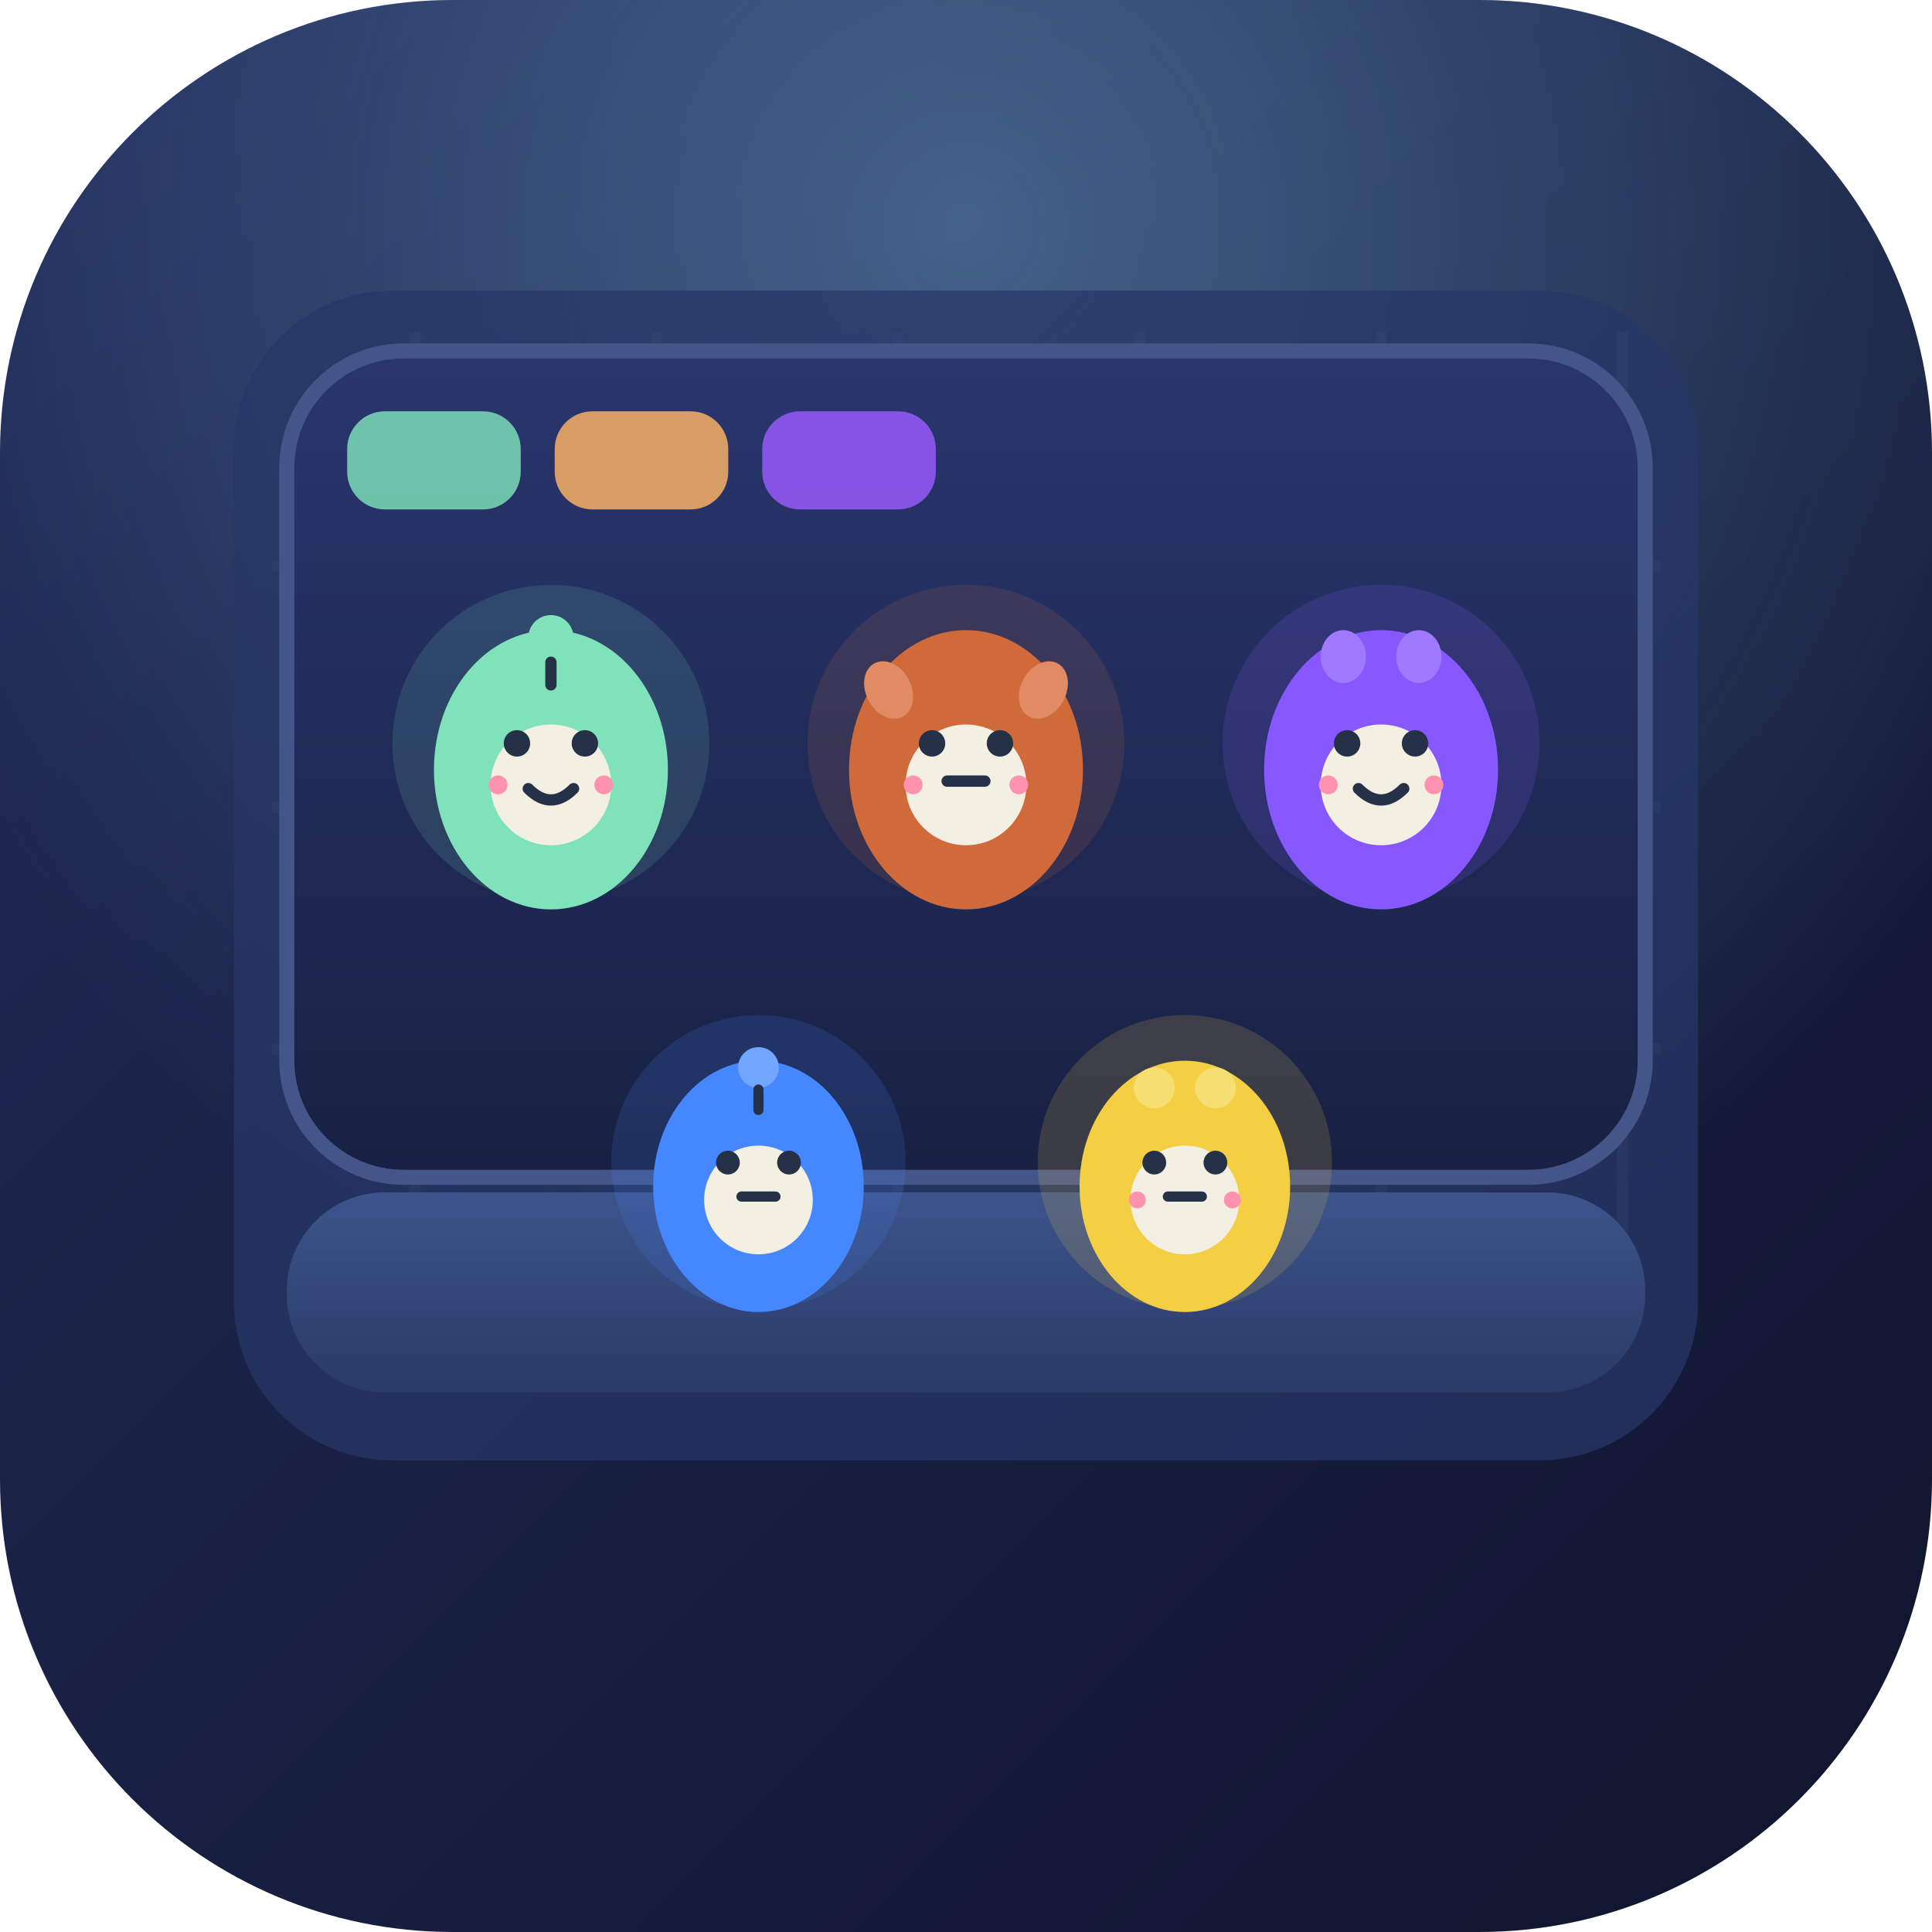
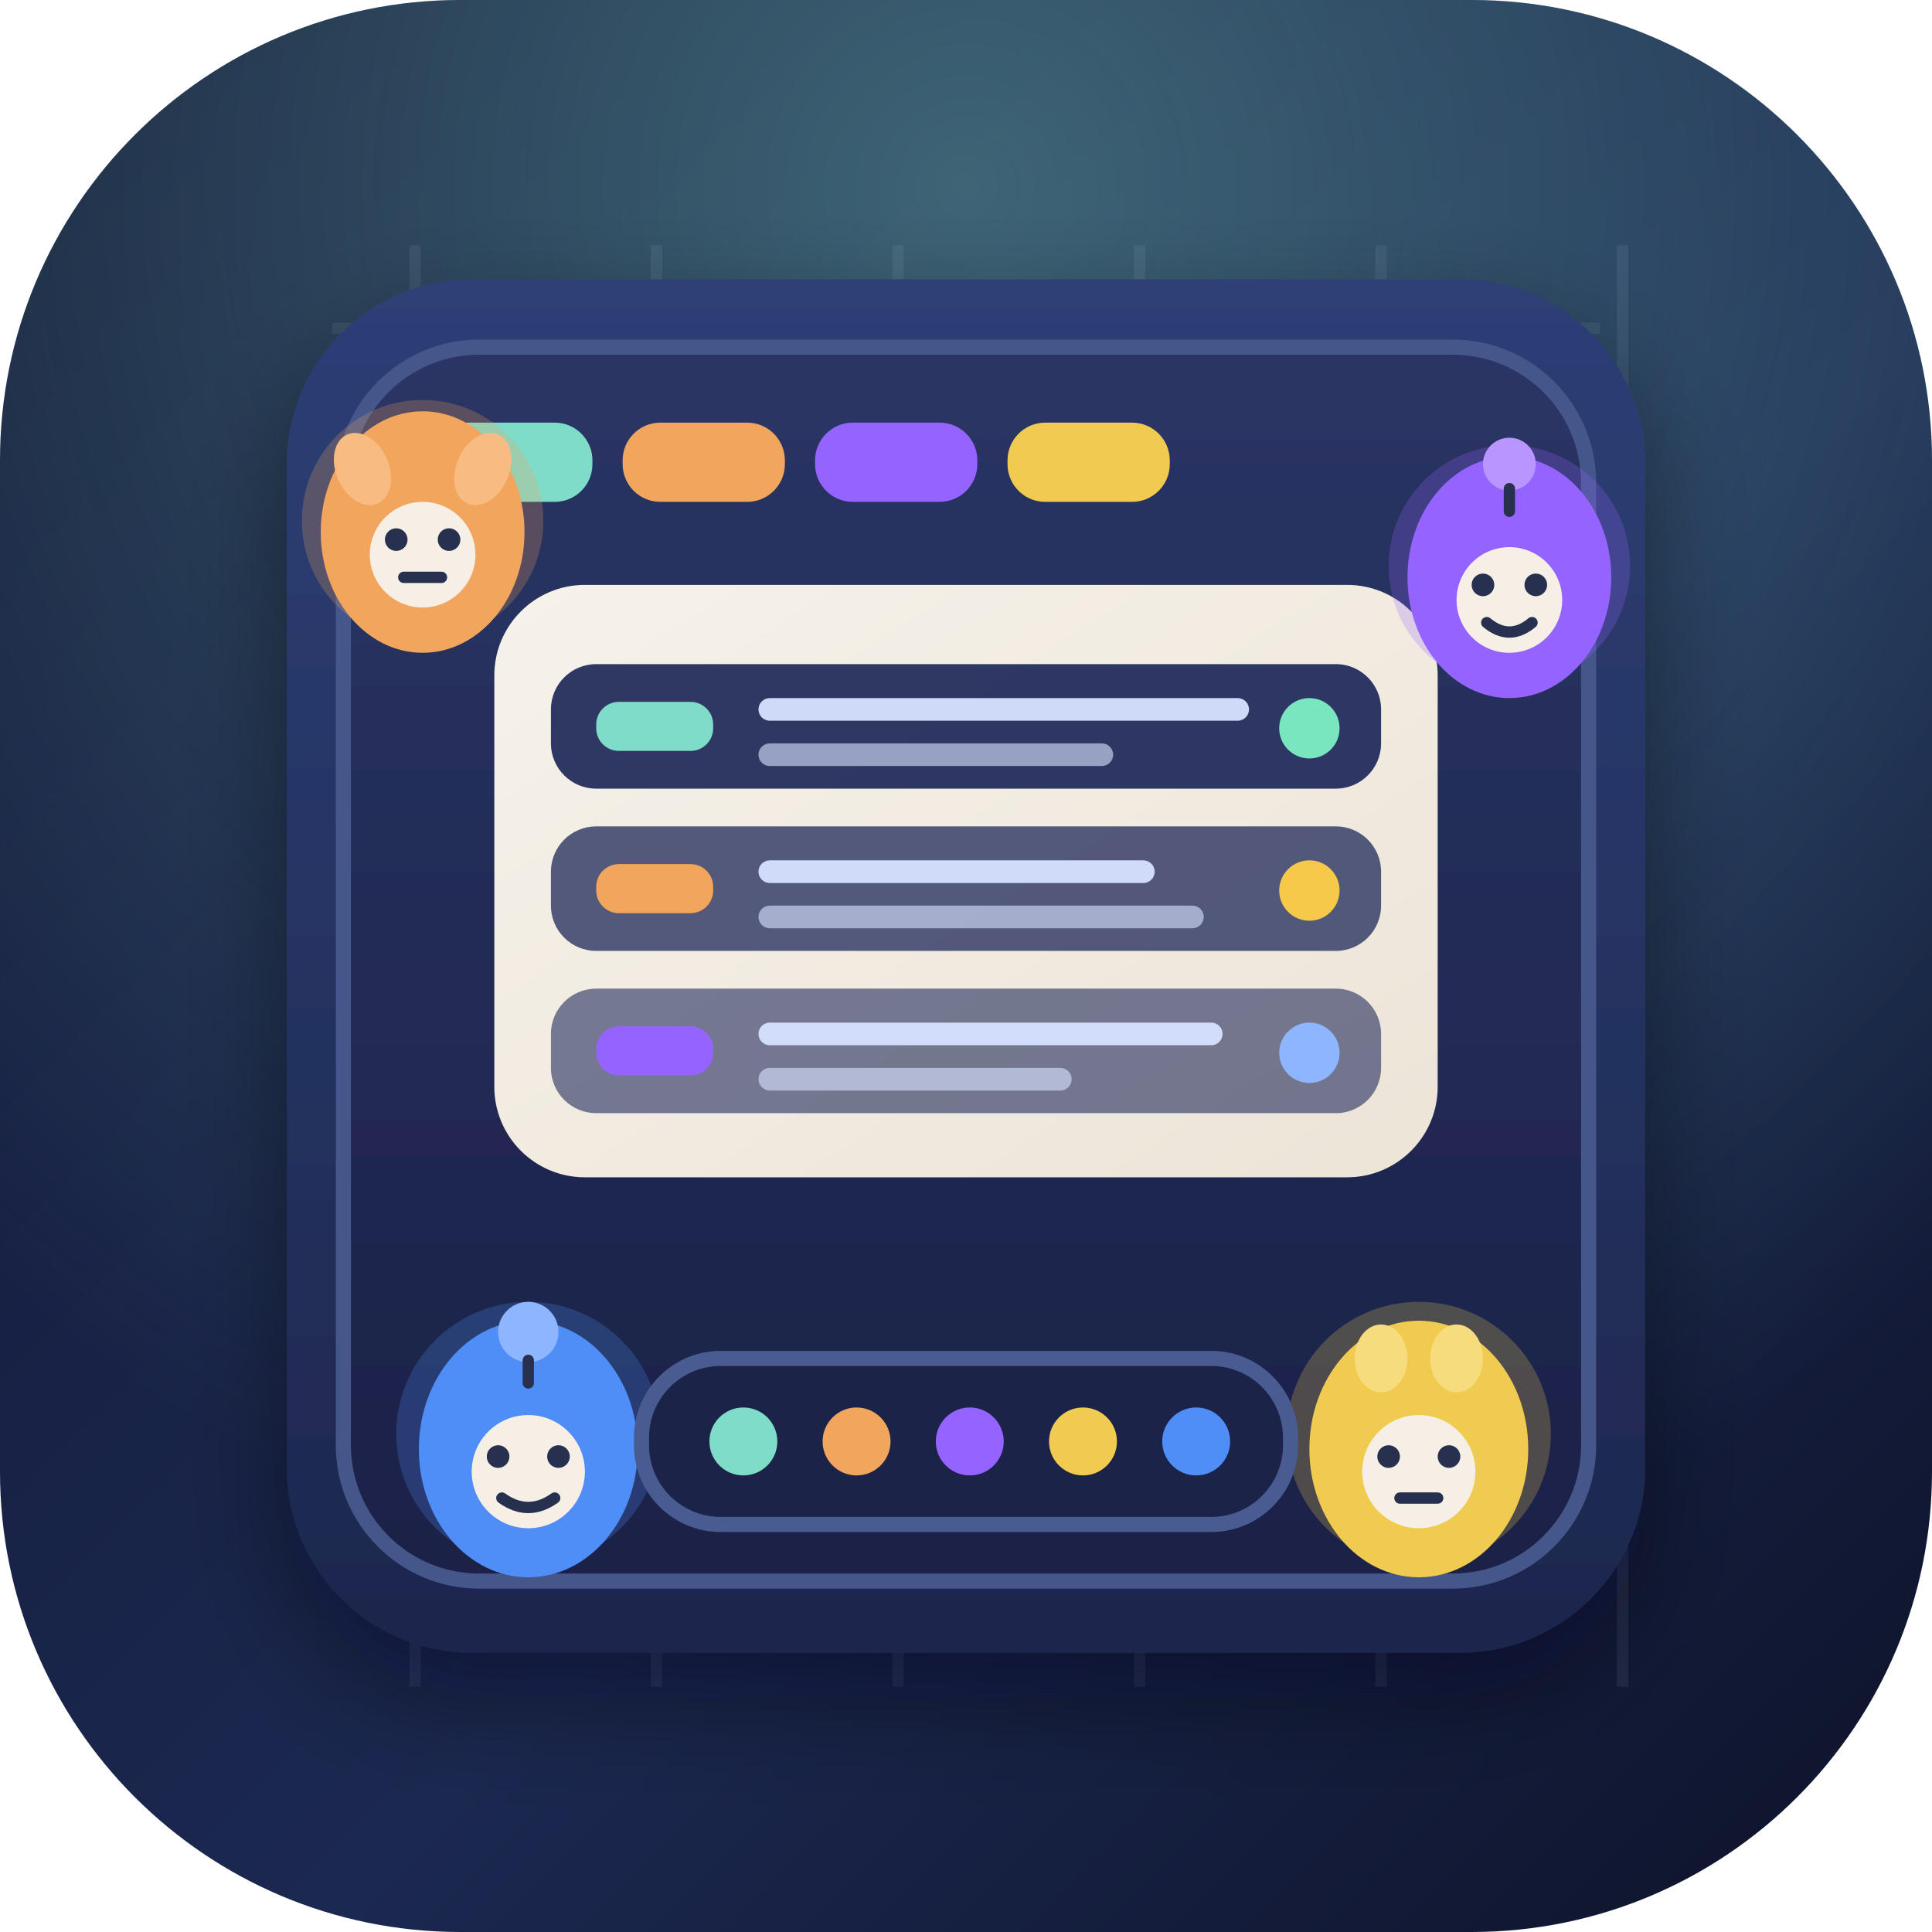
<svg xmlns="http://www.w3.org/2000/svg" viewBox="0 0 1024 1024">
  <defs>
    <linearGradient id="bg" x1="0" y1="0" x2="1" y2="1">
-       <stop offset="0" stop-color="#202a58" />
-       <stop offset="1" stop-color="#10152d" />
+       <stop offset="0" stop-color="#121734" />
+       <stop offset=".58" stop-color="#1b2850" />
+       <stop offset="1" stop-color="#0d1228" />
+     </linearGradient>
+     <radialGradient id="glow" cx="50%" cy="10%" r="75%">
+       <stop offset="0" stop-color="#8ae9da" stop-opacity=".34" />
+       <stop offset="1" stop-color="#8ae9da" stop-opacity="0" />
+     </radialGradient>
+     <linearGradient id="frame" x1="0" y1="0" x2="0" y2="1">
+       <stop offset="0" stop-color="#2d3f76" />
+       <stop offset="1" stop-color="#1d274d" />
+     </linearGradient>
+     <linearGradient id="board" x1="0" y1="0" x2="1" y2="1">
+       <stop offset="0" stop-color="#f6f2ea" />
+       <stop offset="1" stop-color="#ece4d7" />
    </linearGradient>
    <linearGradient id="panel" x1="0" y1="0" x2="0" y2="1">
-       <stop offset="0" stop-color="#29366e" />
-       <stop offset="1" stop-color="#182042" />
+       <stop offset="0" stop-color="#2a3565" />
+       <stop offset="1" stop-color="#1a2146" />
    </linearGradient>
-     <linearGradient id="floor" x1="0" y1="0" x2="0" y2="1">
-       <stop offset="0" stop-color="#3d548b" />
-       <stop offset="1" stop-color="#293a67" />
-     </linearGradient>
-     <radialGradient id="glowTop" cx="50%" cy="12%" r="60%">
-       <stop offset="0" stop-color="#8fd6ff" stop-opacity=".35" />
-       <stop offset="1" stop-color="#8fd6ff" stop-opacity="0" />
-     </radialGradient>
+     <filter id="shadow" x="-20%" y="-20%" width="140%" height="140%">
+       <feDropShadow dx="0" dy="24" stdDeviation="28" flood-color="#020512" flood-opacity=".45" />
+     </filter>
  </defs>
-   <rect width="1024" height="1024" rx="240" fill="url(#bg)" />
-   <rect width="1024" height="1024" rx="240" fill="url(#glowTop)" />
-   <g opacity=".12" stroke="#d6e2ff" stroke-width="6">
-     <path d="M220 176v538" />
-     <path d="M348 176v538" />
-     <path d="M476 176v538" />
-     <path d="M604 176v538" />
-     <path d="M732 176v538" />
-     <path d="M860 176v538" />
-     <path d="M144 300h736" />
-     <path d="M144 428h736" />
-     <path d="M144 556h736" />
+   <rect width="1024" height="1024" rx="244" fill="url(#bg)" />
+   <rect width="1024" height="1024" rx="244" fill="url(#glow)" />
+   <g opacity=".08" stroke="#d9e4ff" stroke-width="6">
+     <path d="M176 174h672" />
+     <path d="M176 298h672" />
+     <path d="M176 422h672" />
+     <path d="M176 546h672" />
+     <path d="M176 670h672" />
+     <path d="M176 794h672" />
+     <path d="M220 130v764" />
+     <path d="M348 130v764" />
+     <path d="M476 130v764" />
+     <path d="M604 130v764" />
+     <path d="M732 130v764" />
+     <path d="M860 130v764" />
  </g>
-   <rect x="124" y="154" width="776" height="620" rx="84" fill="#263666" opacity=".76" />
-   <rect x="152" y="186" width="720" height="438" rx="62" fill="url(#panel)" stroke="#44558a" stroke-width="8" />
-   <rect x="152" y="632" width="720" height="106" rx="52" fill="url(#floor)" />
-   <rect x="184" y="218" width="92" height="52" rx="20" fill="#7fe2ba" opacity=".82" />
-   <rect x="294" y="218" width="92" height="52" rx="20" fill="#ffb364" opacity=".82" />
-   <rect x="404" y="218" width="92" height="52" rx="20" fill="#9b5cff" opacity=".82" />
-   <g>
-     <circle cx="292" cy="394" r="84" fill="#7fe2ba" opacity=".14" />
-     <g transform="translate(292 396)">
-       <ellipse cx="0" cy="12" rx="62" ry="74" fill="#7fe2ba" />
-       <ellipse cx="0" cy="20" rx="32" ry="32" fill="#f4efe3" />
-       <circle cx="-18" cy="-2" r="7" fill="#243147" />
-       <circle cx="18" cy="-2" r="7" fill="#243147" />
-       <path d="M-12 22q12 12 24 0" fill="none" stroke="#243147" stroke-width="6" stroke-linecap="round" />
-       <circle cx="-28" cy="20" r="5" fill="#ff93af" />
-       <circle cx="28" cy="20" r="5" fill="#ff93af" />
-       <circle cx="0" cy="-58" r="12" fill="#7fe2ba" />
-       <rect x="-3" y="-48" width="6" height="18" rx="3" fill="#243147" />
-     </g>
+   <g filter="url(#shadow)">
+     <rect x="152" y="148" width="720" height="728" rx="98" fill="url(#frame)" />
+     <rect x="182" y="184" width="660" height="654" rx="72" fill="url(#panel)" stroke="#45568b" stroke-width="8" />
  </g>
  <g>
-     <circle cx="512" cy="394" r="84" fill="#d16a3b" opacity=".14" />
-     <g transform="translate(512 396)">
-       <ellipse cx="0" cy="12" rx="62" ry="74" fill="#d16a3b" />
-       <ellipse cx="0" cy="20" rx="32" ry="32" fill="#f4efe3" />
-       <circle cx="-18" cy="-2" r="7" fill="#243147" />
-       <circle cx="18" cy="-2" r="7" fill="#243147" />
-       <path d="M-10 18h20" fill="none" stroke="#243147" stroke-width="6" stroke-linecap="round" />
-       <circle cx="-28" cy="20" r="5" fill="#ff93af" />
-       <circle cx="28" cy="20" r="5" fill="#ff93af" />
-       <ellipse cx="-22" cy="-46" rx="12" ry="16" fill="#e18b65" transform="rotate(-28)" />
-       <ellipse cx="22" cy="-46" rx="12" ry="16" fill="#e18b65" transform="rotate(28)" />
-     </g>
+     <rect x="228" y="224" width="86" height="42" rx="20" fill="#7fdcc9" />
+     <rect x="330" y="224" width="86" height="42" rx="20" fill="#f2a55d" />
+     <rect x="432" y="224" width="86" height="42" rx="20" fill="#9563ff" />
+     <rect x="534" y="224" width="86" height="42" rx="20" fill="#f1cb4f" />
+   </g>
+   <g transform="translate(262 310)">
+     <rect width="500" height="314" rx="48" fill="url(#board)" />
+     <rect x="30" y="42" width="440" height="66" rx="24" fill="#26305e" opacity=".96" />
+     <rect x="30" y="128" width="440" height="66" rx="24" fill="#26305e" opacity=".78" />
+     <rect x="30" y="214" width="440" height="66" rx="24" fill="#26305e" opacity=".62" />
+     <rect x="54" y="62" width="62" height="26" rx="12" fill="#7fdcc9" />
+     <rect x="54" y="148" width="62" height="26" rx="12" fill="#f2a55d" />
+     <rect x="54" y="234" width="62" height="26" rx="12" fill="#9563ff" />
+     <rect x="140" y="60" width="260" height="12" rx="6" fill="#d6e2ff" opacity=".95" />
+     <rect x="140" y="84" width="188" height="12" rx="6" fill="#d6e2ff" opacity=".62" />
+     <rect x="140" y="146" width="210" height="12" rx="6" fill="#d6e2ff" opacity=".95" />
+     <rect x="140" y="170" width="236" height="12" rx="6" fill="#d6e2ff" opacity=".62" />
+     <rect x="140" y="232" width="246" height="12" rx="6" fill="#d6e2ff" opacity=".95" />
+     <rect x="140" y="256" width="166" height="12" rx="6" fill="#d6e2ff" opacity=".62" />
+     <circle cx="432" cy="76" r="16" fill="#79e6bf" />
+     <circle cx="432" cy="162" r="16" fill="#f6c94a" />
+     <circle cx="432" cy="248" r="16" fill="#8eb5ff" />
+   </g>
+   <g transform="translate(224 276)">
+     <circle cx="0" cy="0" r="64" fill="#f2a55d" opacity=".24" />
+     <ellipse cx="0" cy="6" rx="54" ry="64" fill="#f2a55d" />
+     <ellipse cx="0" cy="18" rx="28" ry="28" fill="#f5efe5" />
+     <ellipse cx="-18" cy="-38" rx="14" ry="20" fill="#f8bc82" transform="rotate(-24)" />
+     <ellipse cx="18" cy="-38" rx="14" ry="20" fill="#f8bc82" transform="rotate(24)" />
+     <circle cx="-14" cy="10" r="6" fill="#27314f" />
+     <circle cx="14" cy="10" r="6" fill="#27314f" />
+     <path d="M-10 30h20" fill="none" stroke="#27314f" stroke-linecap="round" stroke-width="6" />
+   </g>
+   <g transform="translate(800 300)">
+     <circle cx="0" cy="0" r="64" fill="#9563ff" opacity=".24" />
+     <ellipse cx="0" cy="6" rx="54" ry="64" fill="#9563ff" />
+     <ellipse cx="0" cy="18" rx="28" ry="28" fill="#f5efe5" />
+     <circle cx="0" cy="-54" r="14" fill="#b895ff" />
+     <rect x="-3" y="-44" width="6" height="18" rx="3" fill="#27314f" />
+     <circle cx="-14" cy="10" r="6" fill="#27314f" />
+     <circle cx="14" cy="10" r="6" fill="#27314f" />
+     <path d="M-12 30q12 10 24 0" fill="none" stroke="#27314f" stroke-linecap="round" stroke-width="6" />
+   </g>
+   <g transform="translate(280 760)">
+     <circle cx="0" cy="0" r="70" fill="#4f8df7" opacity=".24" />
+     <ellipse cx="0" cy="8" rx="58" ry="68" fill="#4f8df7" />
+     <ellipse cx="0" cy="20" rx="30" ry="30" fill="#f5efe5" />
+     <circle cx="0" cy="-54" r="16" fill="#8eb5ff" />
+     <rect x="-3" y="-42" width="6" height="18" rx="3" fill="#27314f" />
+     <circle cx="-16" cy="12" r="6" fill="#27314f" />
+     <circle cx="16" cy="12" r="6" fill="#27314f" />
+     <path d="M-14 34q14 10 28 0" fill="none" stroke="#27314f" stroke-linecap="round" stroke-width="6" />
+   </g>
+   <g transform="translate(752 760)">
+     <circle cx="0" cy="0" r="70" fill="#f1cb4f" opacity=".24" />
+     <ellipse cx="0" cy="8" rx="58" ry="68" fill="#f1cb4f" />
+     <ellipse cx="0" cy="20" rx="30" ry="30" fill="#f5efe5" />
+     <ellipse cx="-20" cy="-40" rx="14" ry="18" fill="#f7dc7d" />
+     <ellipse cx="20" cy="-40" rx="14" ry="18" fill="#f7dc7d" />
+     <circle cx="-16" cy="12" r="6" fill="#27314f" />
+     <circle cx="16" cy="12" r="6" fill="#27314f" />
+     <path d="M-10 34h20" fill="none" stroke="#27314f" stroke-linecap="round" stroke-width="6" />
  </g>
  <g>
-     <circle cx="732" cy="394" r="84" fill="#8757ff" opacity=".16" />
-     <g transform="translate(732 396)">
-       <ellipse cx="0" cy="12" rx="62" ry="74" fill="#8757ff" />
-       <ellipse cx="0" cy="20" rx="32" ry="32" fill="#f4efe3" />
-       <circle cx="-18" cy="-2" r="7" fill="#243147" />
-       <circle cx="18" cy="-2" r="7" fill="#243147" />
-       <path d="M-12 22q12 12 24 0" fill="none" stroke="#243147" stroke-width="6" stroke-linecap="round" />
-       <circle cx="-28" cy="20" r="5" fill="#ff93af" />
-       <circle cx="28" cy="20" r="5" fill="#ff93af" />
-       <ellipse cx="-20" cy="-48" rx="12" ry="14" fill="#9f79ff" />
-       <ellipse cx="20" cy="-48" rx="12" ry="14" fill="#9f79ff" />
-     </g>
-   </g>
-   <g>
-     <circle cx="402" cy="616" r="78" fill="#4587ff" opacity=".16" />
-     <g transform="translate(402 618) scale(.9)">
-       <ellipse cx="0" cy="12" rx="62" ry="74" fill="#4587ff" />
-       <ellipse cx="0" cy="20" rx="32" ry="32" fill="#f4efe3" />
-       <circle cx="-18" cy="-2" r="7" fill="#243147" />
-       <circle cx="18" cy="-2" r="7" fill="#243147" />
-       <path d="M-10 18h20" fill="none" stroke="#243147" stroke-width="6" stroke-linecap="round" />
-       <circle cx="0" cy="-58" r="12" fill="#72a7ff" />
-       <rect x="-3" y="-48" width="6" height="18" rx="3" fill="#243147" />
-     </g>
-   </g>
-   <g>
-     <circle cx="628" cy="616" r="78" fill="#f4cf43" opacity=".16" />
-     <g transform="translate(628 618) scale(.9)">
-       <ellipse cx="0" cy="12" rx="62" ry="74" fill="#f4cf43" />
-       <ellipse cx="0" cy="20" rx="32" ry="32" fill="#f4efe3" />
-       <circle cx="-18" cy="-2" r="7" fill="#243147" />
-       <circle cx="18" cy="-2" r="7" fill="#243147" />
-       <path d="M-10 18h20" fill="none" stroke="#243147" stroke-width="6" stroke-linecap="round" />
-       <circle cx="-28" cy="20" r="5" fill="#ff93af" />
-       <circle cx="28" cy="20" r="5" fill="#ff93af" />
-       <ellipse cx="-18" cy="-46" rx="12" ry="12" fill="#f7de73" />
-       <ellipse cx="18" cy="-46" rx="12" ry="12" fill="#f7de73" />
-     </g>
+     <rect x="340" y="720" width="344" height="88" rx="42" fill="#1b2448" stroke="#495c92" stroke-width="8" />
+     <circle cx="394" cy="764" r="18" fill="#7fdcc9" />
+     <circle cx="454" cy="764" r="18" fill="#f2a55d" />
+     <circle cx="514" cy="764" r="18" fill="#9563ff" />
+     <circle cx="574" cy="764" r="18" fill="#f1cb4f" />
+     <circle cx="634" cy="764" r="18" fill="#4f8df7" />
  </g>
</svg>
